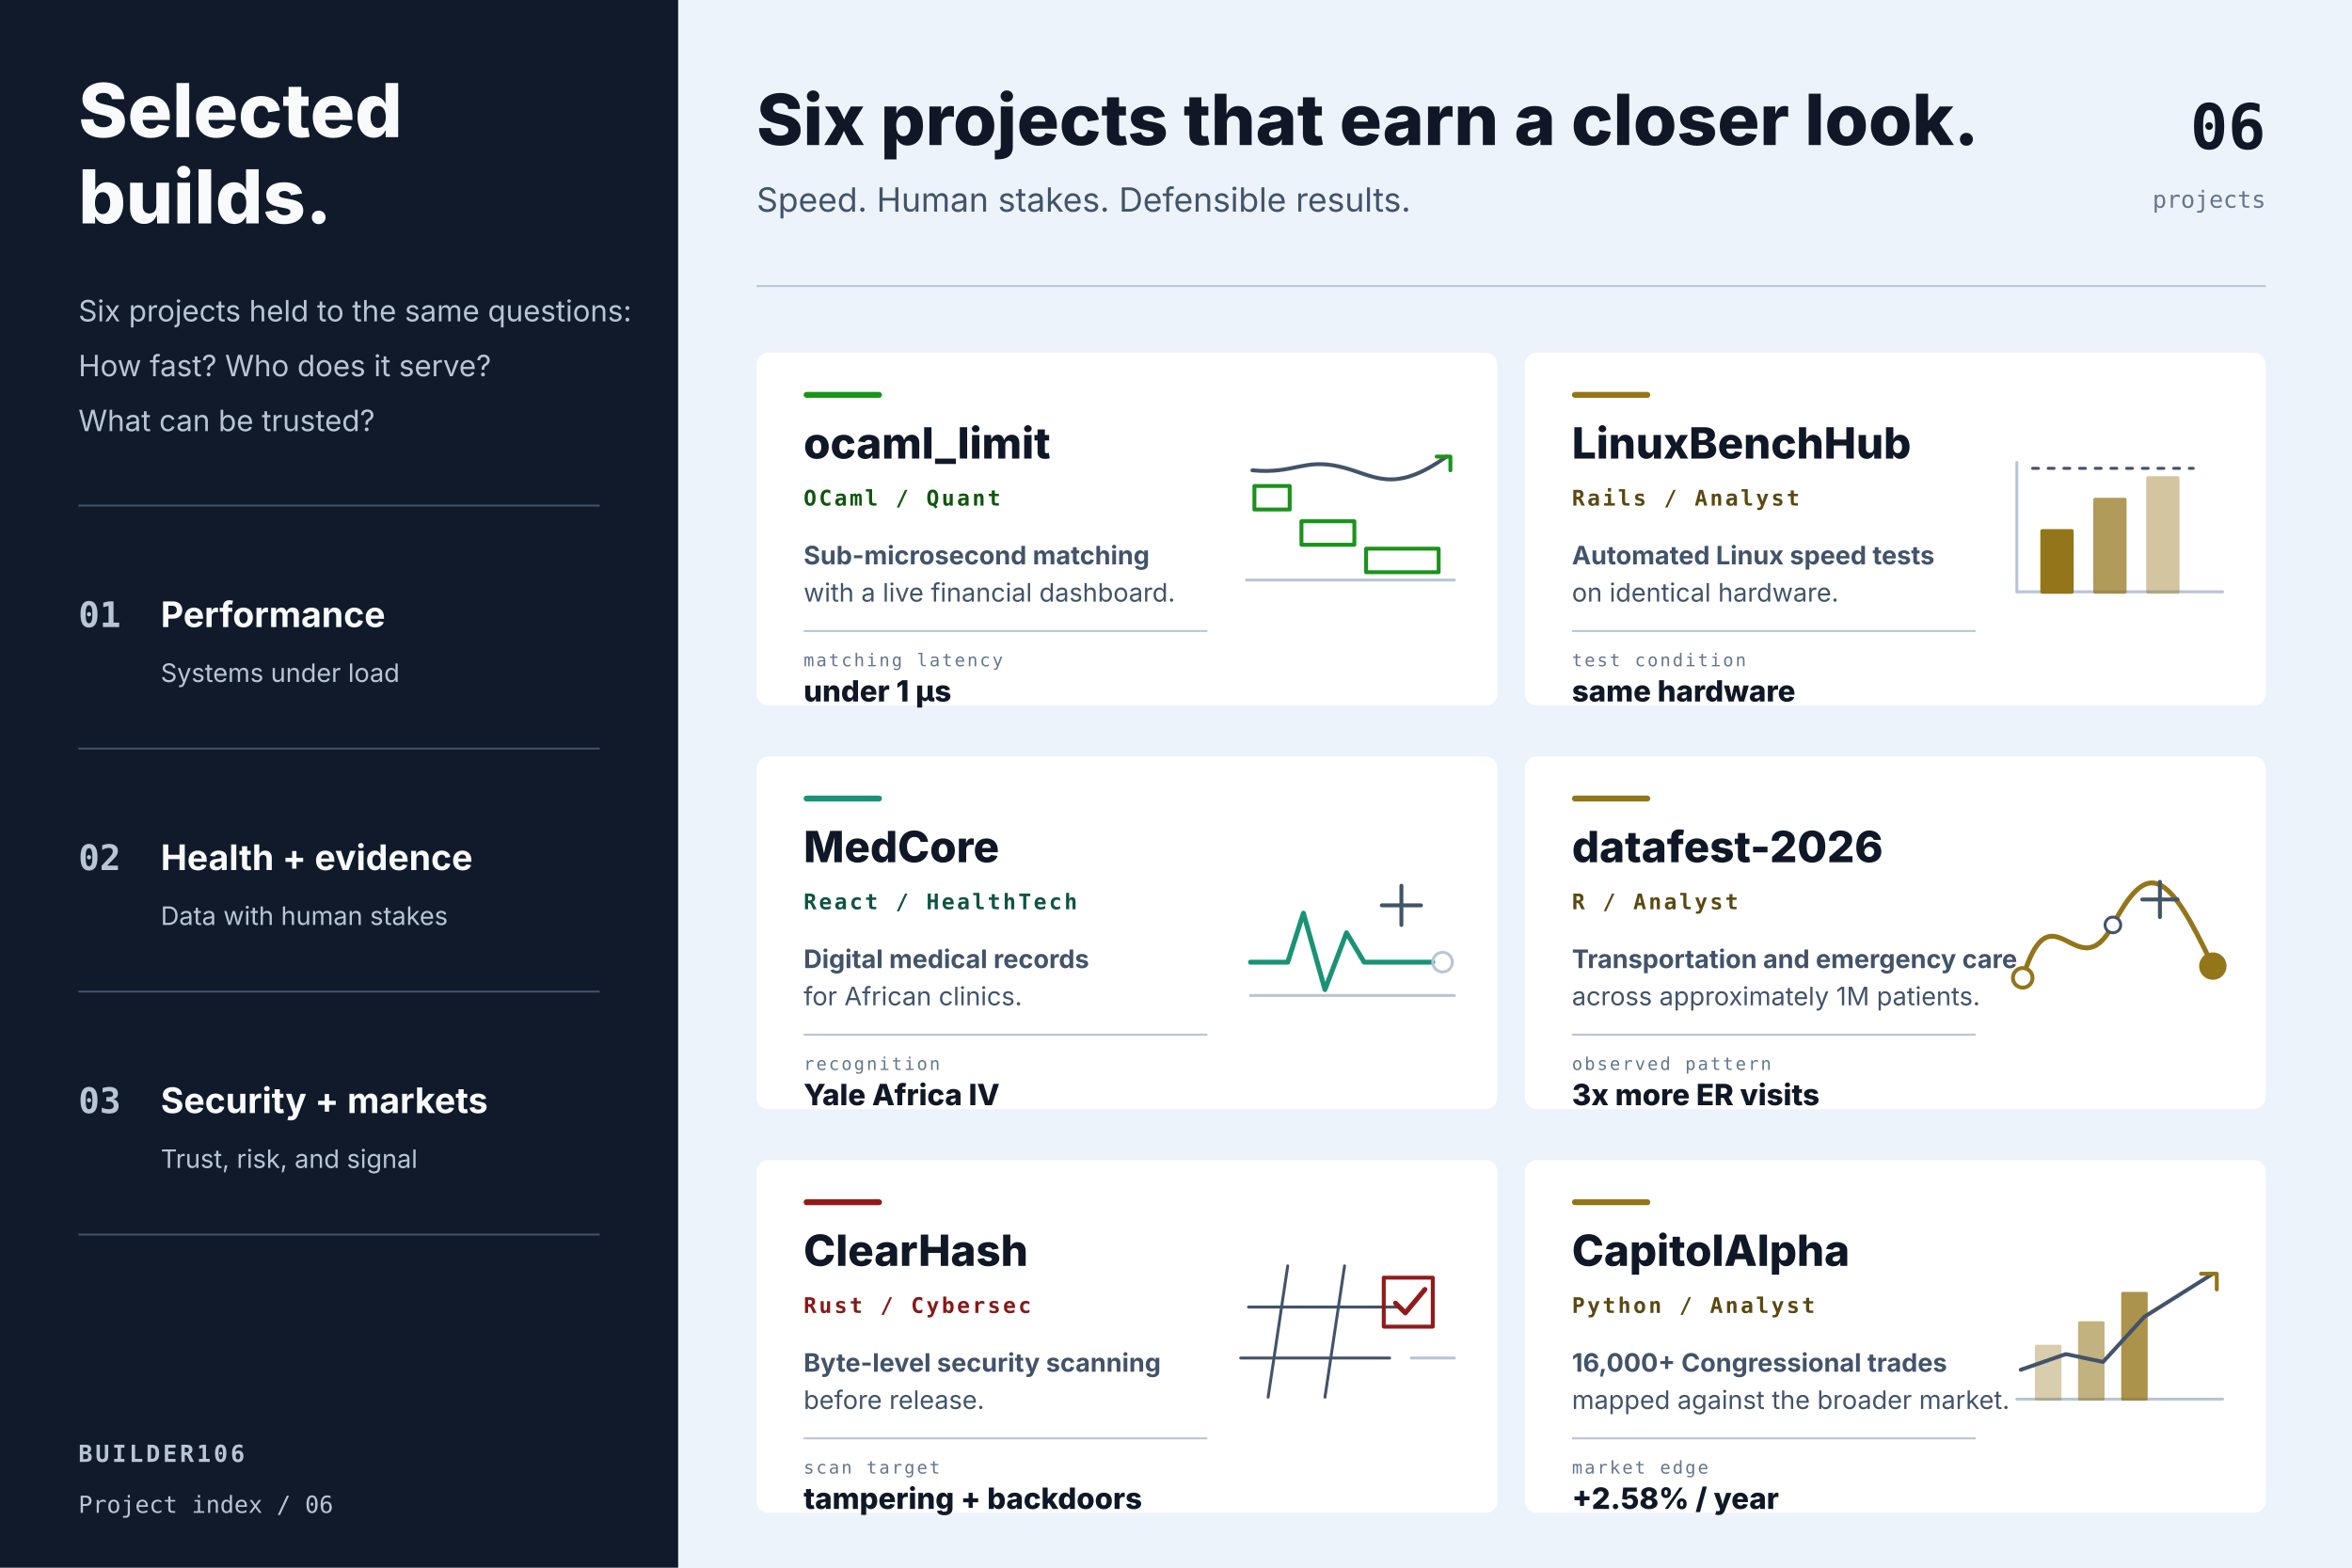
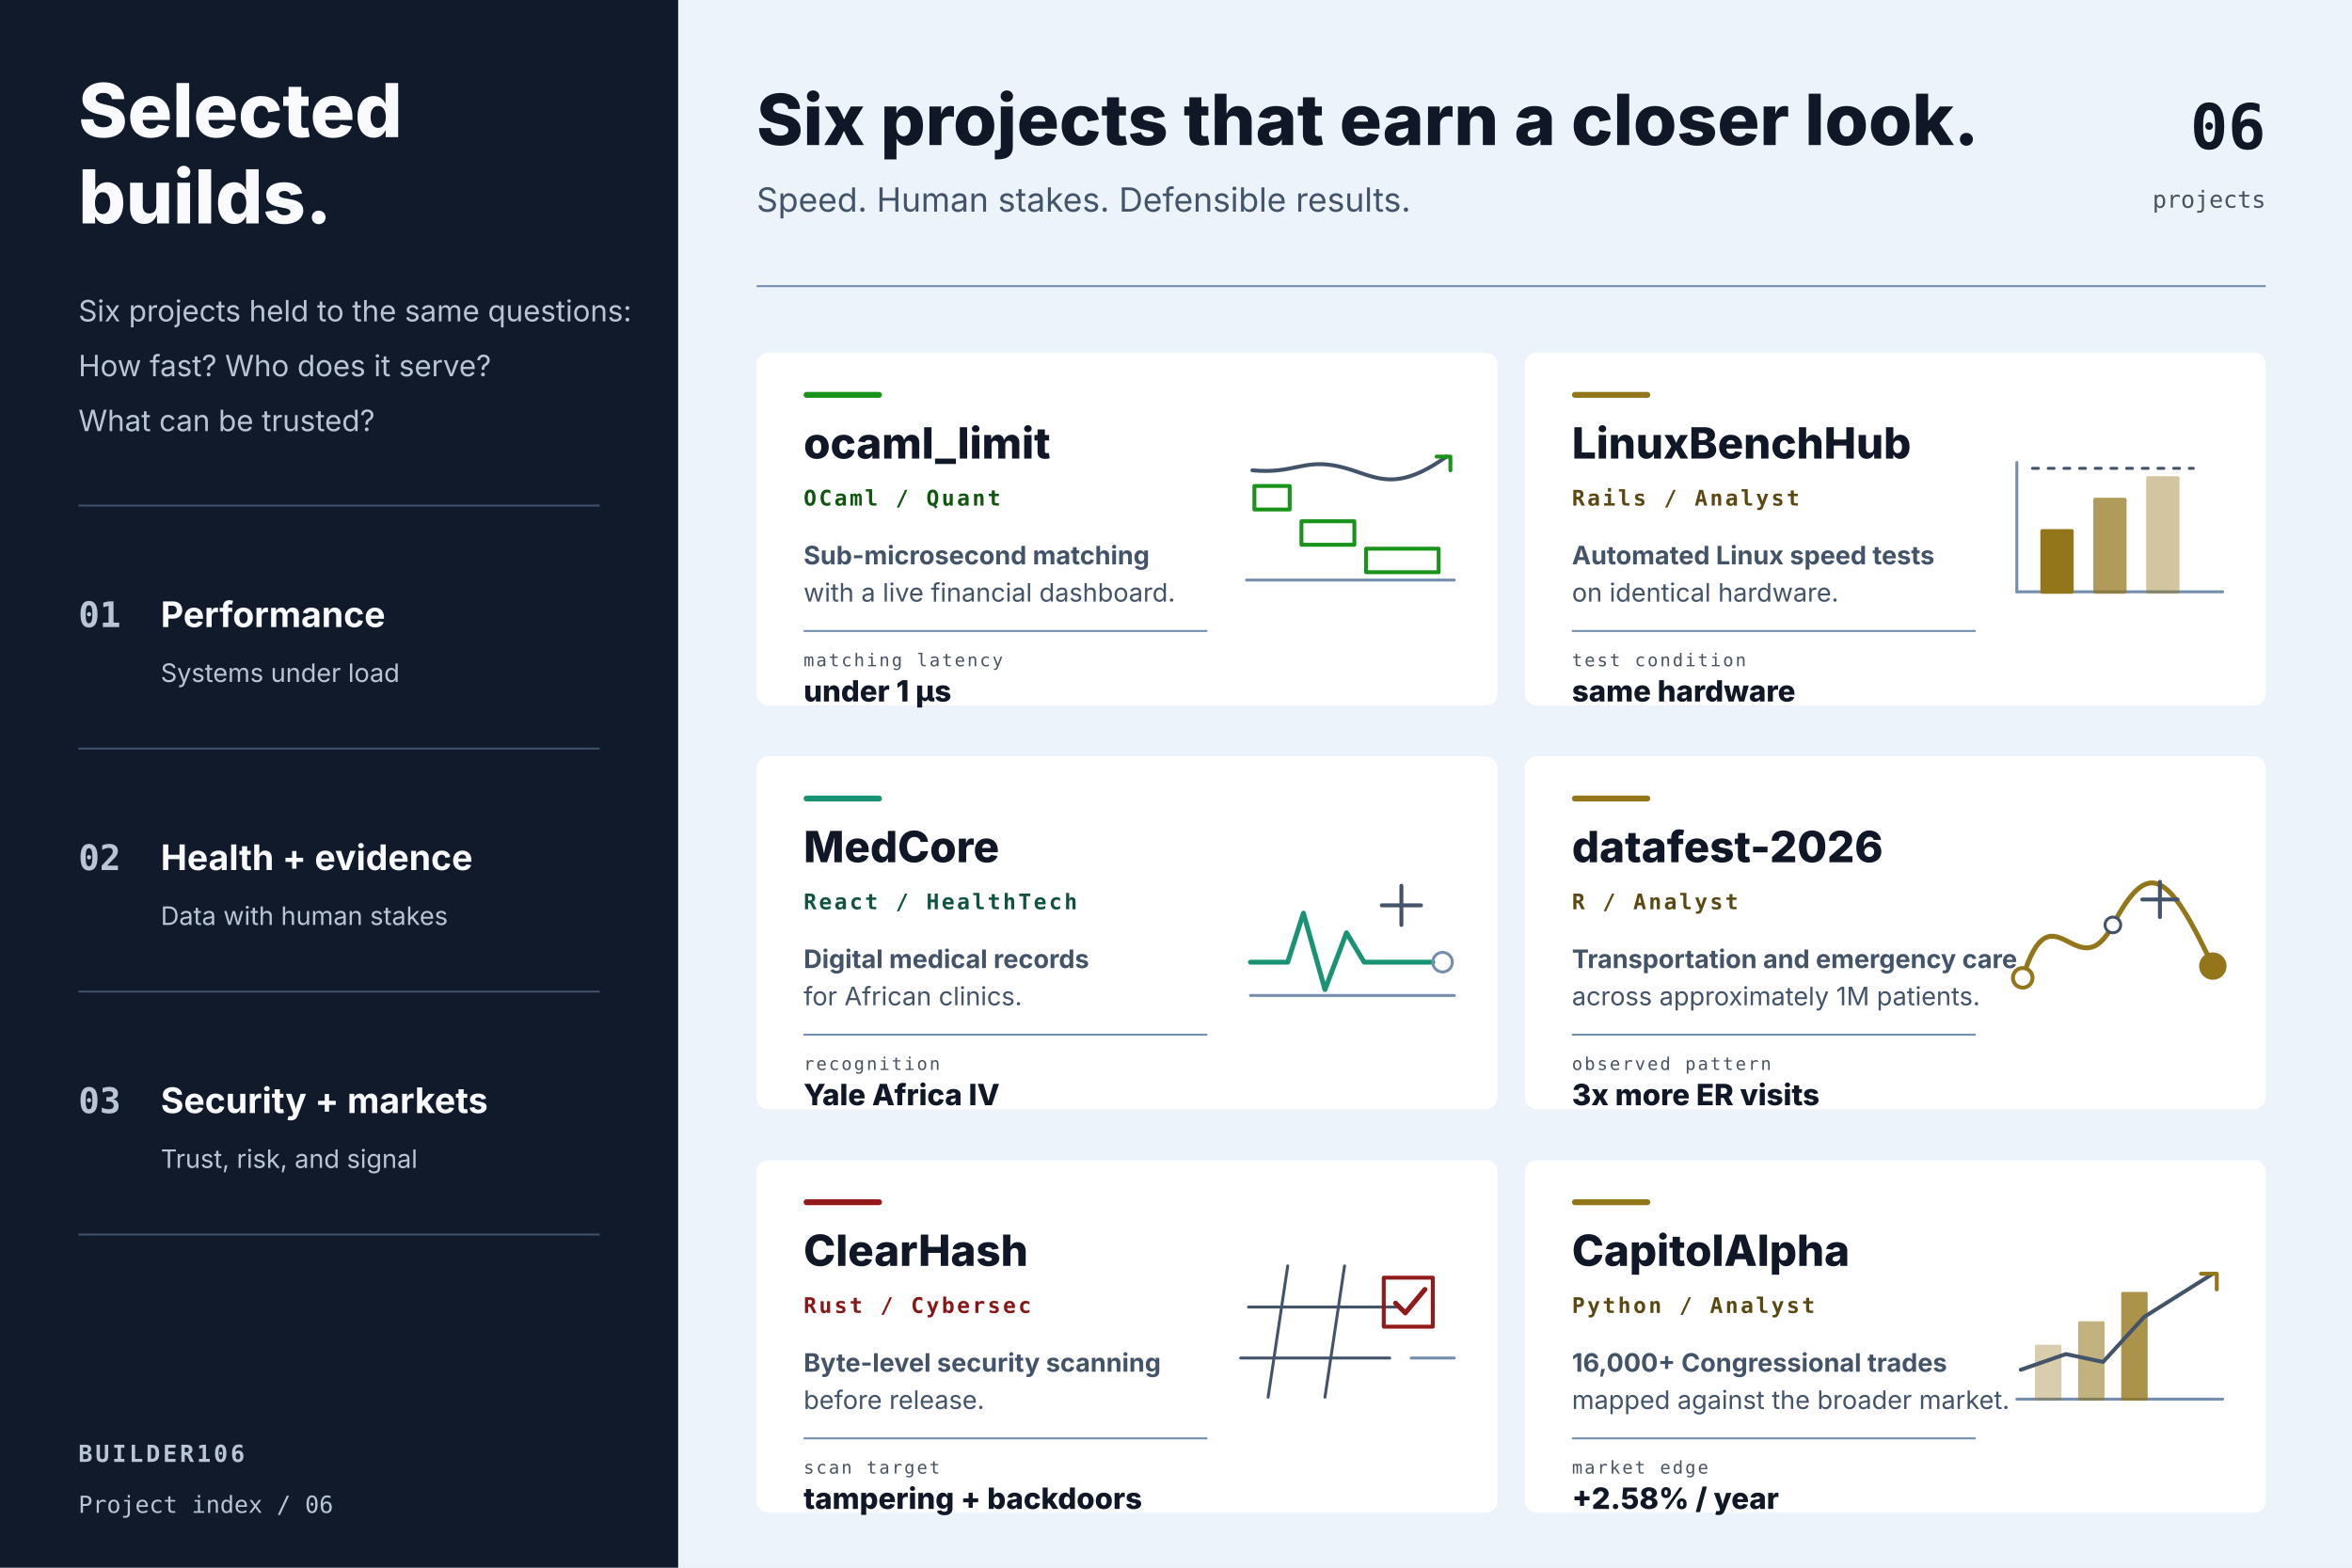
<svg xmlns="http://www.w3.org/2000/svg" width="1200" height="800" viewBox="0 0 1200 800" role="img" aria-label="Six-project editorial index focused on performance, health and evidence, and security and markets. Project index showing ocaml_limit as an OCaml quantitative system with sub-microsecond matching and a live financial dashboard. Project index showing LinuxBenchHub as a Rails analyst system that compares Linux performance with automated speed tests on identical hardware. Project index showing MedCore as a React health technology system for digital medical records in African clinics and a Yale Africa Innovation Symposium IV winner. Project index showing datafest-2026 as an R healthcare study of approximately 1 million patients that found unreliable transportation leads to three times more emergency room visits. Project index showing ClearHash as a Rust security scanner that inspects software byte by byte for tampering and malicious backdoors before release. Project index showing CapitolAlpha as a Python financial investigation of more than 16,000 Congressional stock trades, with a 2.58 percent annual market edge.">
  <g data-bg="#edf3fa">
    <rect width="1200" height="800" fill="#edf3fa" />
    <g data-bg="#101a2b">
      <rect width="346" height="800" fill="#101a2b" />
      <text x="40" y="70" font-family="-apple-system, BlinkMacSystemFont, Inter, system-ui, sans-serif" font-size="38" font-weight="800" fill="#f8fafc" text-anchor="start">Selected</text>
      <text x="40" y="114" font-family="-apple-system, BlinkMacSystemFont, Inter, system-ui, sans-serif" font-size="38" font-weight="800" fill="#f8fafc" text-anchor="start">builds.</text>
      <text x="40" y="164" font-family="-apple-system, BlinkMacSystemFont, Inter, system-ui, sans-serif" font-size="15" font-weight="400" fill="#b9c5d4" text-anchor="start">Six projects held to the same questions:</text>
      <text x="40" y="192" font-family="-apple-system, BlinkMacSystemFont, Inter, system-ui, sans-serif" font-size="15" font-weight="400" fill="#b9c5d4" text-anchor="start">How fast? Who does it serve?</text>
      <text x="40" y="220" font-family="-apple-system, BlinkMacSystemFont, Inter, system-ui, sans-serif" font-size="15" font-weight="400" fill="#b9c5d4" text-anchor="start">What can be trusted?</text>
      <line x1="40" y1="258" x2="306" y2="258" stroke="#40506a" stroke-width="1" />
      <text x="40" y="320" font-family="ui-monospace, SFMono-Regular, Menlo, monospace" font-size="18" font-weight="700" fill="#b9c5d4" text-anchor="start">01</text>
      <text x="82" y="320" font-family="-apple-system, BlinkMacSystemFont, Inter, system-ui, sans-serif" font-size="18" font-weight="750" fill="#f8fafc" text-anchor="start">Performance</text>
      <text x="82" y="348" font-family="-apple-system, BlinkMacSystemFont, Inter, system-ui, sans-serif" font-size="13" font-weight="400" fill="#b9c5d4" text-anchor="start">Systems under load</text>
      <line x1="40" y1="382" x2="306" y2="382" stroke="#40506a" stroke-width="1" />
      <text x="40" y="444" font-family="ui-monospace, SFMono-Regular, Menlo, monospace" font-size="18" font-weight="700" fill="#b9c5d4" text-anchor="start">02</text>
      <text x="82" y="444" font-family="-apple-system, BlinkMacSystemFont, Inter, system-ui, sans-serif" font-size="18" font-weight="750" fill="#f8fafc" text-anchor="start">Health + evidence</text>
      <text x="82" y="472" font-family="-apple-system, BlinkMacSystemFont, Inter, system-ui, sans-serif" font-size="13" font-weight="400" fill="#b9c5d4" text-anchor="start">Data with human stakes</text>
      <line x1="40" y1="506" x2="306" y2="506" stroke="#40506a" stroke-width="1" />
      <text x="40" y="568" font-family="ui-monospace, SFMono-Regular, Menlo, monospace" font-size="18" font-weight="700" fill="#b9c5d4" text-anchor="start">03</text>
      <text x="82" y="568" font-family="-apple-system, BlinkMacSystemFont, Inter, system-ui, sans-serif" font-size="18" font-weight="750" fill="#f8fafc" text-anchor="start">Security + markets</text>
      <text x="82" y="596" font-family="-apple-system, BlinkMacSystemFont, Inter, system-ui, sans-serif" font-size="13" font-weight="400" fill="#b9c5d4" text-anchor="start">Trust, risk, and signal</text>
      <line x1="40" y1="630" x2="306" y2="630" stroke="#40506a" stroke-width="1" />
      <text x="40" y="746" font-family="ui-monospace, SFMono-Regular, Menlo, monospace" font-size="12" font-weight="700" fill="#b9c5d4" text-anchor="start" letter-spacing="1.4">BUILDER106</text>
      <text x="40" y="772" font-family="ui-monospace, SFMono-Regular, Menlo, monospace" font-size="12" font-weight="400" fill="#b9c5d4" text-anchor="start">Project index / 06</text>
    </g>
    <text x="386" y="74" font-family="-apple-system, BlinkMacSystemFont, Inter, system-ui, sans-serif" font-size="36" font-weight="800" fill="#101827" text-anchor="start">Six projects that earn a closer look.</text>
    <text x="386" y="108" font-family="-apple-system, BlinkMacSystemFont, Inter, system-ui, sans-serif" font-size="17" font-weight="400" fill="#42536a" text-anchor="start">Speed. Human stakes. Defensible results.</text>
    <text x="1156" y="76" font-family="ui-monospace, SFMono-Regular, Menlo, monospace" font-size="32" font-weight="800" fill="#101827" text-anchor="end">06</text>
-     <text x="1156" y="106" font-family="ui-monospace, SFMono-Regular, Menlo, monospace" font-size="12" font-weight="400" fill="#65758c" text-anchor="end">projects</text>
-     <line x1="386" y1="146" x2="1156" y2="146" stroke="#b8c5d6" stroke-width="1" />
+     <text x="1156" y="106" font-family="ui-monospace, SFMono-Regular, Menlo, monospace" font-size="12" font-weight="400" fill="#475263" text-anchor="end">projects</text>
+     <line x1="386" y1="146" x2="1156" y2="146" stroke="#748eaf" stroke-width="1" />
    <g data-bg="#ffffff">
      <rect x="386" y="180" width="378" height="180" rx="6" fill="#ffffff" />
      <rect x="410" y="200" width="40" height="3" rx="1.5" fill="#1a931a" />
      <text x="410" y="234" font-family="-apple-system, BlinkMacSystemFont, Inter, system-ui, sans-serif" font-size="22" font-weight="800" fill="#101827" text-anchor="start">ocaml_limit</text>
      <text x="410" y="258" font-family="ui-monospace, SFMono-Regular, Menlo, monospace" font-size="11" font-weight="700" fill="#0f560f" text-anchor="start" letter-spacing="1.2">OCaml / Quant</text>
      <text x="410" y="288" font-family="-apple-system, BlinkMacSystemFont, Inter, system-ui, sans-serif" font-size="13" font-weight="650" fill="#42536a" text-anchor="start">Sub-microsecond matching</text>
      <text x="410" y="307" font-family="-apple-system, BlinkMacSystemFont, Inter, system-ui, sans-serif" font-size="13" font-weight="400" fill="#42536a" text-anchor="start">with a live financial dashboard.</text>
-       <line x1="410" y1="322" x2="616" y2="322" stroke="#b8c5d6" stroke-width="1" />
-       <text x="410" y="340" font-family="ui-monospace, SFMono-Regular, Menlo, monospace" font-size="9" font-weight="400" fill="#65758c" text-anchor="start" letter-spacing="1">matching latency</text>
+       <line x1="410" y1="322" x2="616" y2="322" stroke="#748eaf" stroke-width="1" />
+       <text x="410" y="340" font-family="ui-monospace, SFMono-Regular, Menlo, monospace" font-size="9" font-weight="400" fill="#475263" text-anchor="start" letter-spacing="1">matching latency</text>
      <text x="410" y="358" font-family="-apple-system, BlinkMacSystemFont, Inter, system-ui, sans-serif" font-size="15" font-weight="800" fill="#101827" text-anchor="start">under 1 µs</text>
      <g transform="translate(632 224)" fill="none" stroke-linecap="round" stroke-linejoin="round">
-         <line x1="4" y1="72" x2="110" y2="72" stroke="#b8c5d6" stroke-width="1.5" />
+         <line x1="4" y1="72" x2="110" y2="72" stroke="#748eaf" stroke-width="1.5" />
        <rect x="8" y="24" width="18" height="12" stroke="#1a931a" stroke-width="2" />
        <rect x="32" y="42" width="27" height="12" stroke="#1a931a" stroke-width="2" />
        <rect x="65" y="56" width="37" height="12" stroke="#1a931a" stroke-width="2" />
        <path d="M7 16 C28 18 33 10 51 14 S78 29 106 9" stroke="#42536a" stroke-width="2" />
        <path d="M101 9h7v7" stroke="#1a931a" stroke-width="2" />
      </g>
    </g>
    <g data-bg="#ffffff">
      <rect x="778" y="180" width="378" height="180" rx="6" fill="#ffffff" />
      <rect x="802" y="200" width="40" height="3" rx="1.5" fill="#93751a" />
      <text x="802" y="234" font-family="-apple-system, BlinkMacSystemFont, Inter, system-ui, sans-serif" font-size="22" font-weight="800" fill="#101827" text-anchor="start">LinuxBenchHub</text>
      <text x="802" y="258" font-family="ui-monospace, SFMono-Regular, Menlo, monospace" font-size="11" font-weight="700" fill="#5b4810" text-anchor="start" letter-spacing="1.2">Rails / Analyst</text>
      <text x="802" y="288" font-family="-apple-system, BlinkMacSystemFont, Inter, system-ui, sans-serif" font-size="13" font-weight="650" fill="#42536a" text-anchor="start">Automated Linux speed tests</text>
      <text x="802" y="307" font-family="-apple-system, BlinkMacSystemFont, Inter, system-ui, sans-serif" font-size="13" font-weight="400" fill="#42536a" text-anchor="start">on identical hardware.</text>
-       <line x1="802" y1="322" x2="1008" y2="322" stroke="#b8c5d6" stroke-width="1" />
-       <text x="802" y="340" font-family="ui-monospace, SFMono-Regular, Menlo, monospace" font-size="9" font-weight="400" fill="#65758c" text-anchor="start" letter-spacing="1">test condition</text>
+       <line x1="802" y1="322" x2="1008" y2="322" stroke="#748eaf" stroke-width="1" />
+       <text x="802" y="340" font-family="ui-monospace, SFMono-Regular, Menlo, monospace" font-size="9" font-weight="400" fill="#475263" text-anchor="start" letter-spacing="1">test condition</text>
      <text x="802" y="358" font-family="-apple-system, BlinkMacSystemFont, Inter, system-ui, sans-serif" font-size="15" font-weight="800" fill="#101827" text-anchor="start">same hardware</text>
      <g transform="translate(1024 224)" fill="none" stroke-linecap="round" stroke-linejoin="round">
-         <line x1="5" y1="78" x2="110" y2="78" stroke="#b8c5d6" stroke-width="1.5" />
-         <line x1="5" y1="12" x2="5" y2="78" stroke="#b8c5d6" stroke-width="1.5" />
+         <line x1="5" y1="78" x2="110" y2="78" stroke="#748eaf" stroke-width="1.5" />
+         <line x1="5" y1="12" x2="5" y2="78" stroke="#748eaf" stroke-width="1.5" />
        <rect x="18" y="47" width="15" height="31" fill="#93751a" stroke="#93751a" stroke-width="2" />
        <rect x="45" y="31" width="15" height="47" fill="#93751a" opacity="0.72" stroke="#93751a" stroke-width="2" />
        <rect x="72" y="20" width="15" height="58" fill="#93751a" opacity="0.42" stroke="#93751a" stroke-width="2" />
        <path d="M13 15h82" stroke="#42536a" stroke-width="1.5" stroke-dasharray="3 5" />
      </g>
    </g>
    <g data-bg="#ffffff">
      <rect x="386" y="386" width="378" height="180" rx="6" fill="#ffffff" />
      <rect x="410" y="406" width="40" height="3" rx="1.5" fill="#1a9375" />
      <text x="410" y="440" font-family="-apple-system, BlinkMacSystemFont, Inter, system-ui, sans-serif" font-size="22" font-weight="800" fill="#101827" text-anchor="start">MedCore</text>
      <text x="410" y="464" font-family="ui-monospace, SFMono-Regular, Menlo, monospace" font-size="11" font-weight="700" fill="#0f5443" text-anchor="start" letter-spacing="1.2">React / HealthTech</text>
      <text x="410" y="494" font-family="-apple-system, BlinkMacSystemFont, Inter, system-ui, sans-serif" font-size="13" font-weight="650" fill="#42536a" text-anchor="start">Digital medical records</text>
      <text x="410" y="513" font-family="-apple-system, BlinkMacSystemFont, Inter, system-ui, sans-serif" font-size="13" font-weight="400" fill="#42536a" text-anchor="start">for African clinics.</text>
-       <line x1="410" y1="528" x2="616" y2="528" stroke="#b8c5d6" stroke-width="1" />
-       <text x="410" y="546" font-family="ui-monospace, SFMono-Regular, Menlo, monospace" font-size="9" font-weight="400" fill="#65758c" text-anchor="start" letter-spacing="1">recognition</text>
+       <line x1="410" y1="528" x2="616" y2="528" stroke="#748eaf" stroke-width="1" />
+       <text x="410" y="546" font-family="ui-monospace, SFMono-Regular, Menlo, monospace" font-size="9" font-weight="400" fill="#475263" text-anchor="start" letter-spacing="1">recognition</text>
      <text x="410" y="564" font-family="-apple-system, BlinkMacSystemFont, Inter, system-ui, sans-serif" font-size="15" font-weight="800" fill="#101827" text-anchor="start">Yale Africa IV</text>
      <g transform="translate(632 430)" fill="none" stroke-linecap="round" stroke-linejoin="round">
        <path d="M6 61h19l8-25 11 39 11-29 9 15h35" stroke="#1a9375" stroke-width="2.5" />
        <path d="M83 22v20M73 32h20" stroke="#42536a" stroke-width="2" />
-         <circle cx="104" cy="61" r="5" stroke="#b8c5d6" stroke-width="1.5" />
-         <line x1="6" y1="78" x2="110" y2="78" stroke="#b8c5d6" stroke-width="1.5" />
+         <circle cx="104" cy="61" r="5" stroke="#748eaf" stroke-width="1.5" />
+         <line x1="6" y1="78" x2="110" y2="78" stroke="#748eaf" stroke-width="1.5" />
      </g>
    </g>
    <g data-bg="#ffffff">
      <rect x="778" y="386" width="378" height="180" rx="6" fill="#ffffff" />
      <rect x="802" y="406" width="40" height="3" rx="1.5" fill="#93751a" />
      <text x="802" y="440" font-family="-apple-system, BlinkMacSystemFont, Inter, system-ui, sans-serif" font-size="22" font-weight="800" fill="#101827" text-anchor="start">datafest-2026</text>
      <text x="802" y="464" font-family="ui-monospace, SFMono-Regular, Menlo, monospace" font-size="11" font-weight="700" fill="#5b4810" text-anchor="start" letter-spacing="1.2">R / Analyst</text>
      <text x="802" y="494" font-family="-apple-system, BlinkMacSystemFont, Inter, system-ui, sans-serif" font-size="13" font-weight="650" fill="#42536a" text-anchor="start">Transportation and emergency care</text>
      <text x="802" y="513" font-family="-apple-system, BlinkMacSystemFont, Inter, system-ui, sans-serif" font-size="13" font-weight="400" fill="#42536a" text-anchor="start">across approximately 1M patients.</text>
-       <line x1="802" y1="528" x2="1008" y2="528" stroke="#b8c5d6" stroke-width="1" />
-       <text x="802" y="546" font-family="ui-monospace, SFMono-Regular, Menlo, monospace" font-size="9" font-weight="400" fill="#65758c" text-anchor="start" letter-spacing="1">observed pattern</text>
+       <line x1="802" y1="528" x2="1008" y2="528" stroke="#748eaf" stroke-width="1" />
+       <text x="802" y="546" font-family="ui-monospace, SFMono-Regular, Menlo, monospace" font-size="9" font-weight="400" fill="#475263" text-anchor="start" letter-spacing="1">observed pattern</text>
      <text x="802" y="564" font-family="-apple-system, BlinkMacSystemFont, Inter, system-ui, sans-serif" font-size="15" font-weight="800" fill="#101827" text-anchor="start">3x more ER visits</text>
      <g transform="translate(1024 430)" fill="none" stroke-linecap="round" stroke-linejoin="round">
        <path d="M8 69 C23 20 36 76 54 42 S82 14 105 63" stroke="#93751a" stroke-width="2.5" />
        <circle cx="8" cy="69" r="5" fill="#ffffff" stroke="#93751a" stroke-width="2" />
        <circle cx="54" cy="42" r="4" fill="#ffffff" stroke="#42536a" stroke-width="1.5" />
        <circle cx="105" cy="63" r="6" fill="#93751a" stroke="#93751a" stroke-width="2" />
        <path d="M78 20v18M69 29h18" stroke="#42536a" stroke-width="2" />
      </g>
    </g>
    <g data-bg="#ffffff">
      <rect x="386" y="592" width="378" height="180" rx="6" fill="#ffffff" />
      <rect x="410" y="612" width="40" height="3" rx="1.5" fill="#931a1a" />
      <text x="410" y="646" font-family="-apple-system, BlinkMacSystemFont, Inter, system-ui, sans-serif" font-size="22" font-weight="800" fill="#101827" text-anchor="start">ClearHash</text>
      <text x="410" y="670" font-family="ui-monospace, SFMono-Regular, Menlo, monospace" font-size="11" font-weight="700" fill="#881818" text-anchor="start" letter-spacing="1.2">Rust / Cybersec</text>
      <text x="410" y="700" font-family="-apple-system, BlinkMacSystemFont, Inter, system-ui, sans-serif" font-size="13" font-weight="650" fill="#42536a" text-anchor="start">Byte-level security scanning</text>
      <text x="410" y="719" font-family="-apple-system, BlinkMacSystemFont, Inter, system-ui, sans-serif" font-size="13" font-weight="400" fill="#42536a" text-anchor="start">before release.</text>
-       <line x1="410" y1="734" x2="616" y2="734" stroke="#b8c5d6" stroke-width="1" />
-       <text x="410" y="752" font-family="ui-monospace, SFMono-Regular, Menlo, monospace" font-size="9" font-weight="400" fill="#65758c" text-anchor="start" letter-spacing="1">scan target</text>
+       <line x1="410" y1="734" x2="616" y2="734" stroke="#748eaf" stroke-width="1" />
+       <text x="410" y="752" font-family="ui-monospace, SFMono-Regular, Menlo, monospace" font-size="9" font-weight="400" fill="#475263" text-anchor="start" letter-spacing="1">scan target</text>
      <text x="410" y="770" font-family="-apple-system, BlinkMacSystemFont, Inter, system-ui, sans-serif" font-size="15" font-weight="800" fill="#101827" text-anchor="start">tampering + backdoors</text>
      <g transform="translate(632 636)" fill="none" stroke-linecap="round" stroke-linejoin="round">
        <path d="M25 10L15 77M54 10L44 77M5 31h76M1 57h76" stroke="#42536a" stroke-width="1.5" />
        <rect x="74" y="16" width="25" height="25" stroke="#931a1a" stroke-width="2" />
        <path d="M80 29l5 5 10-12" stroke="#931a1a" stroke-width="2.5" />
-         <line x1="88" y1="57" x2="110" y2="57" stroke="#b8c5d6" stroke-width="1.5" />
+         <line x1="88" y1="57" x2="110" y2="57" stroke="#748eaf" stroke-width="1.5" />
      </g>
    </g>
    <g data-bg="#ffffff">
      <rect x="778" y="592" width="378" height="180" rx="6" fill="#ffffff" />
      <rect x="802" y="612" width="40" height="3" rx="1.5" fill="#93751a" />
      <text x="802" y="646" font-family="-apple-system, BlinkMacSystemFont, Inter, system-ui, sans-serif" font-size="22" font-weight="800" fill="#101827" text-anchor="start">CapitolAlpha</text>
      <text x="802" y="670" font-family="ui-monospace, SFMono-Regular, Menlo, monospace" font-size="11" font-weight="700" fill="#5b4810" text-anchor="start" letter-spacing="1.2">Python / Analyst</text>
      <text x="802" y="700" font-family="-apple-system, BlinkMacSystemFont, Inter, system-ui, sans-serif" font-size="13" font-weight="650" fill="#42536a" text-anchor="start">16,000+ Congressional trades</text>
      <text x="802" y="719" font-family="-apple-system, BlinkMacSystemFont, Inter, system-ui, sans-serif" font-size="13" font-weight="400" fill="#42536a" text-anchor="start">mapped against the broader market.</text>
-       <line x1="802" y1="734" x2="1008" y2="734" stroke="#b8c5d6" stroke-width="1" />
-       <text x="802" y="752" font-family="ui-monospace, SFMono-Regular, Menlo, monospace" font-size="9" font-weight="400" fill="#65758c" text-anchor="start" letter-spacing="1">market edge</text>
+       <line x1="802" y1="734" x2="1008" y2="734" stroke="#748eaf" stroke-width="1" />
+       <text x="802" y="752" font-family="ui-monospace, SFMono-Regular, Menlo, monospace" font-size="9" font-weight="400" fill="#475263" text-anchor="start" letter-spacing="1">market edge</text>
      <text x="802" y="770" font-family="-apple-system, BlinkMacSystemFont, Inter, system-ui, sans-serif" font-size="15" font-weight="800" fill="#101827" text-anchor="start">+2.58% / year</text>
      <g transform="translate(1024 636)" fill="none" stroke-linecap="round" stroke-linejoin="round">
-         <line x1="5" y1="78" x2="110" y2="78" stroke="#b8c5d6" stroke-width="1.5" />
+         <line x1="5" y1="78" x2="110" y2="78" stroke="#748eaf" stroke-width="1.5" />
        <rect x="15" y="51" width="12" height="27" fill="#93751a" opacity="0.36" stroke="#93751a" stroke-width="1.5" />
        <rect x="37" y="39" width="12" height="39" fill="#93751a" opacity="0.56" stroke="#93751a" stroke-width="1.5" />
        <rect x="59" y="24" width="12" height="54" fill="#93751a" opacity="0.78" stroke="#93751a" stroke-width="1.5" />
        <path d="M7 63L30 55 49 59 70 36 105 14" stroke="#42536a" stroke-width="2" />
        <path d="M99 14h8v8" stroke="#93751a" stroke-width="2" />
      </g>
    </g>
  </g>
</svg>
